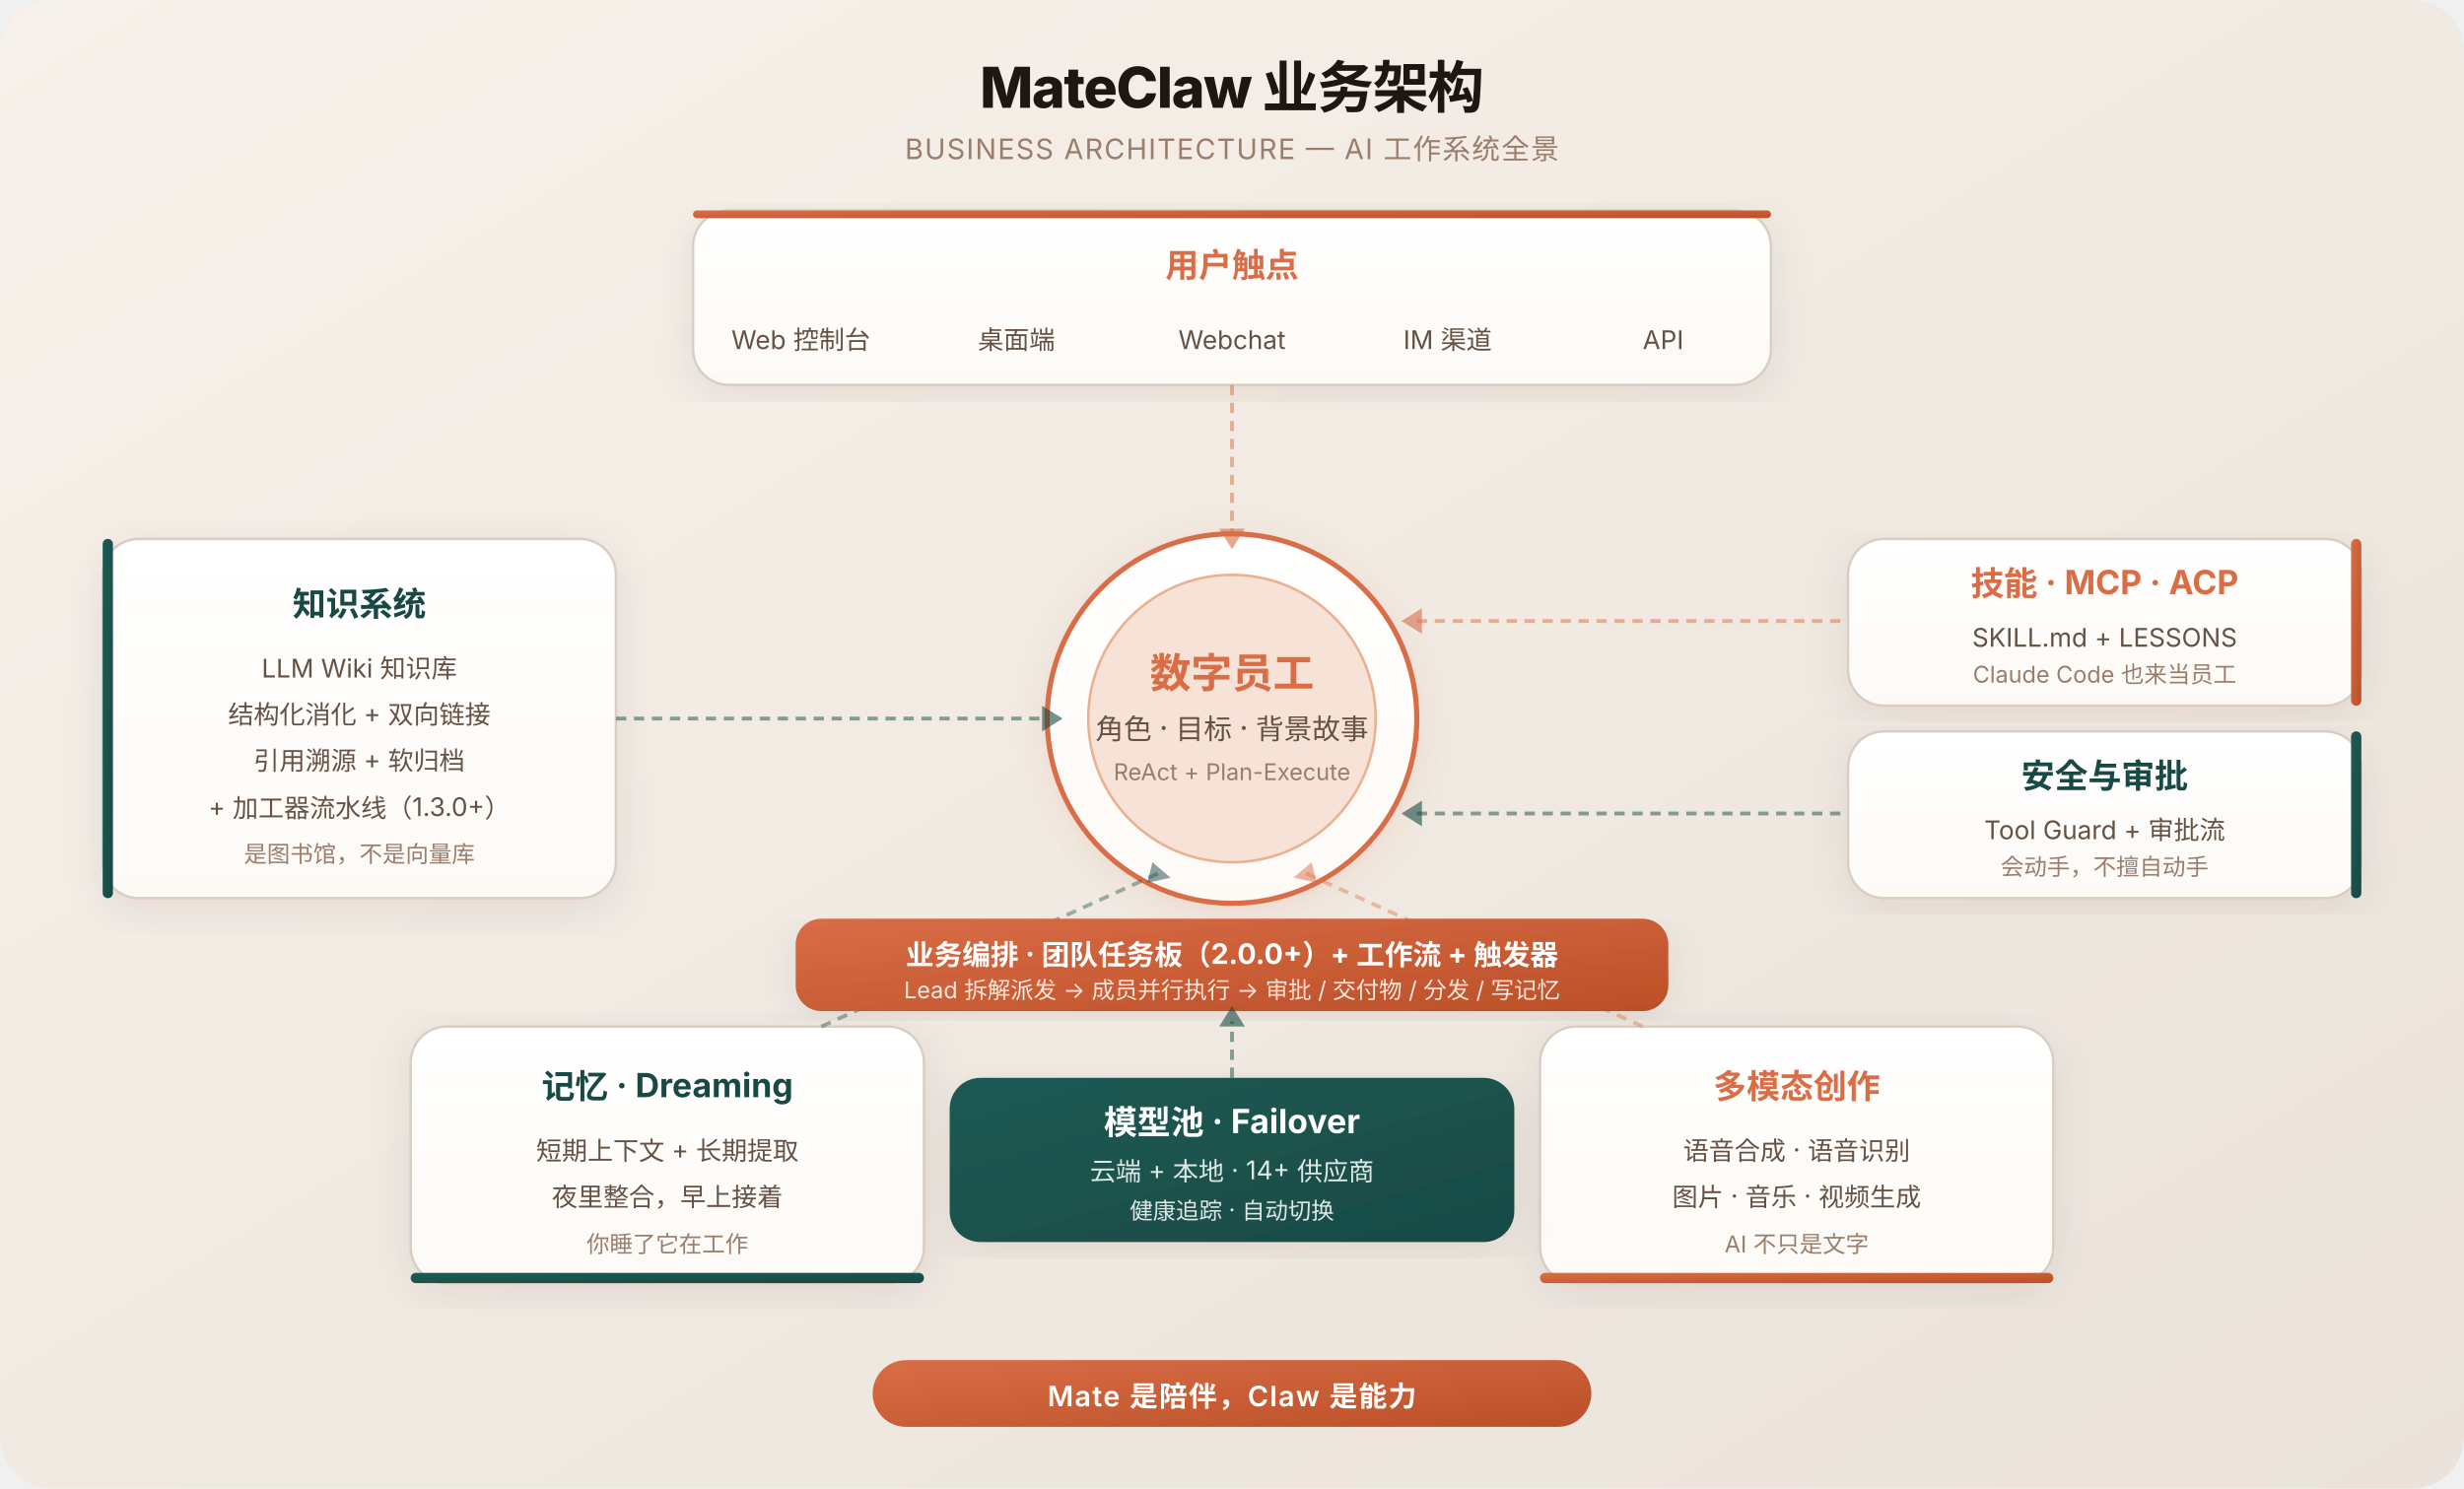
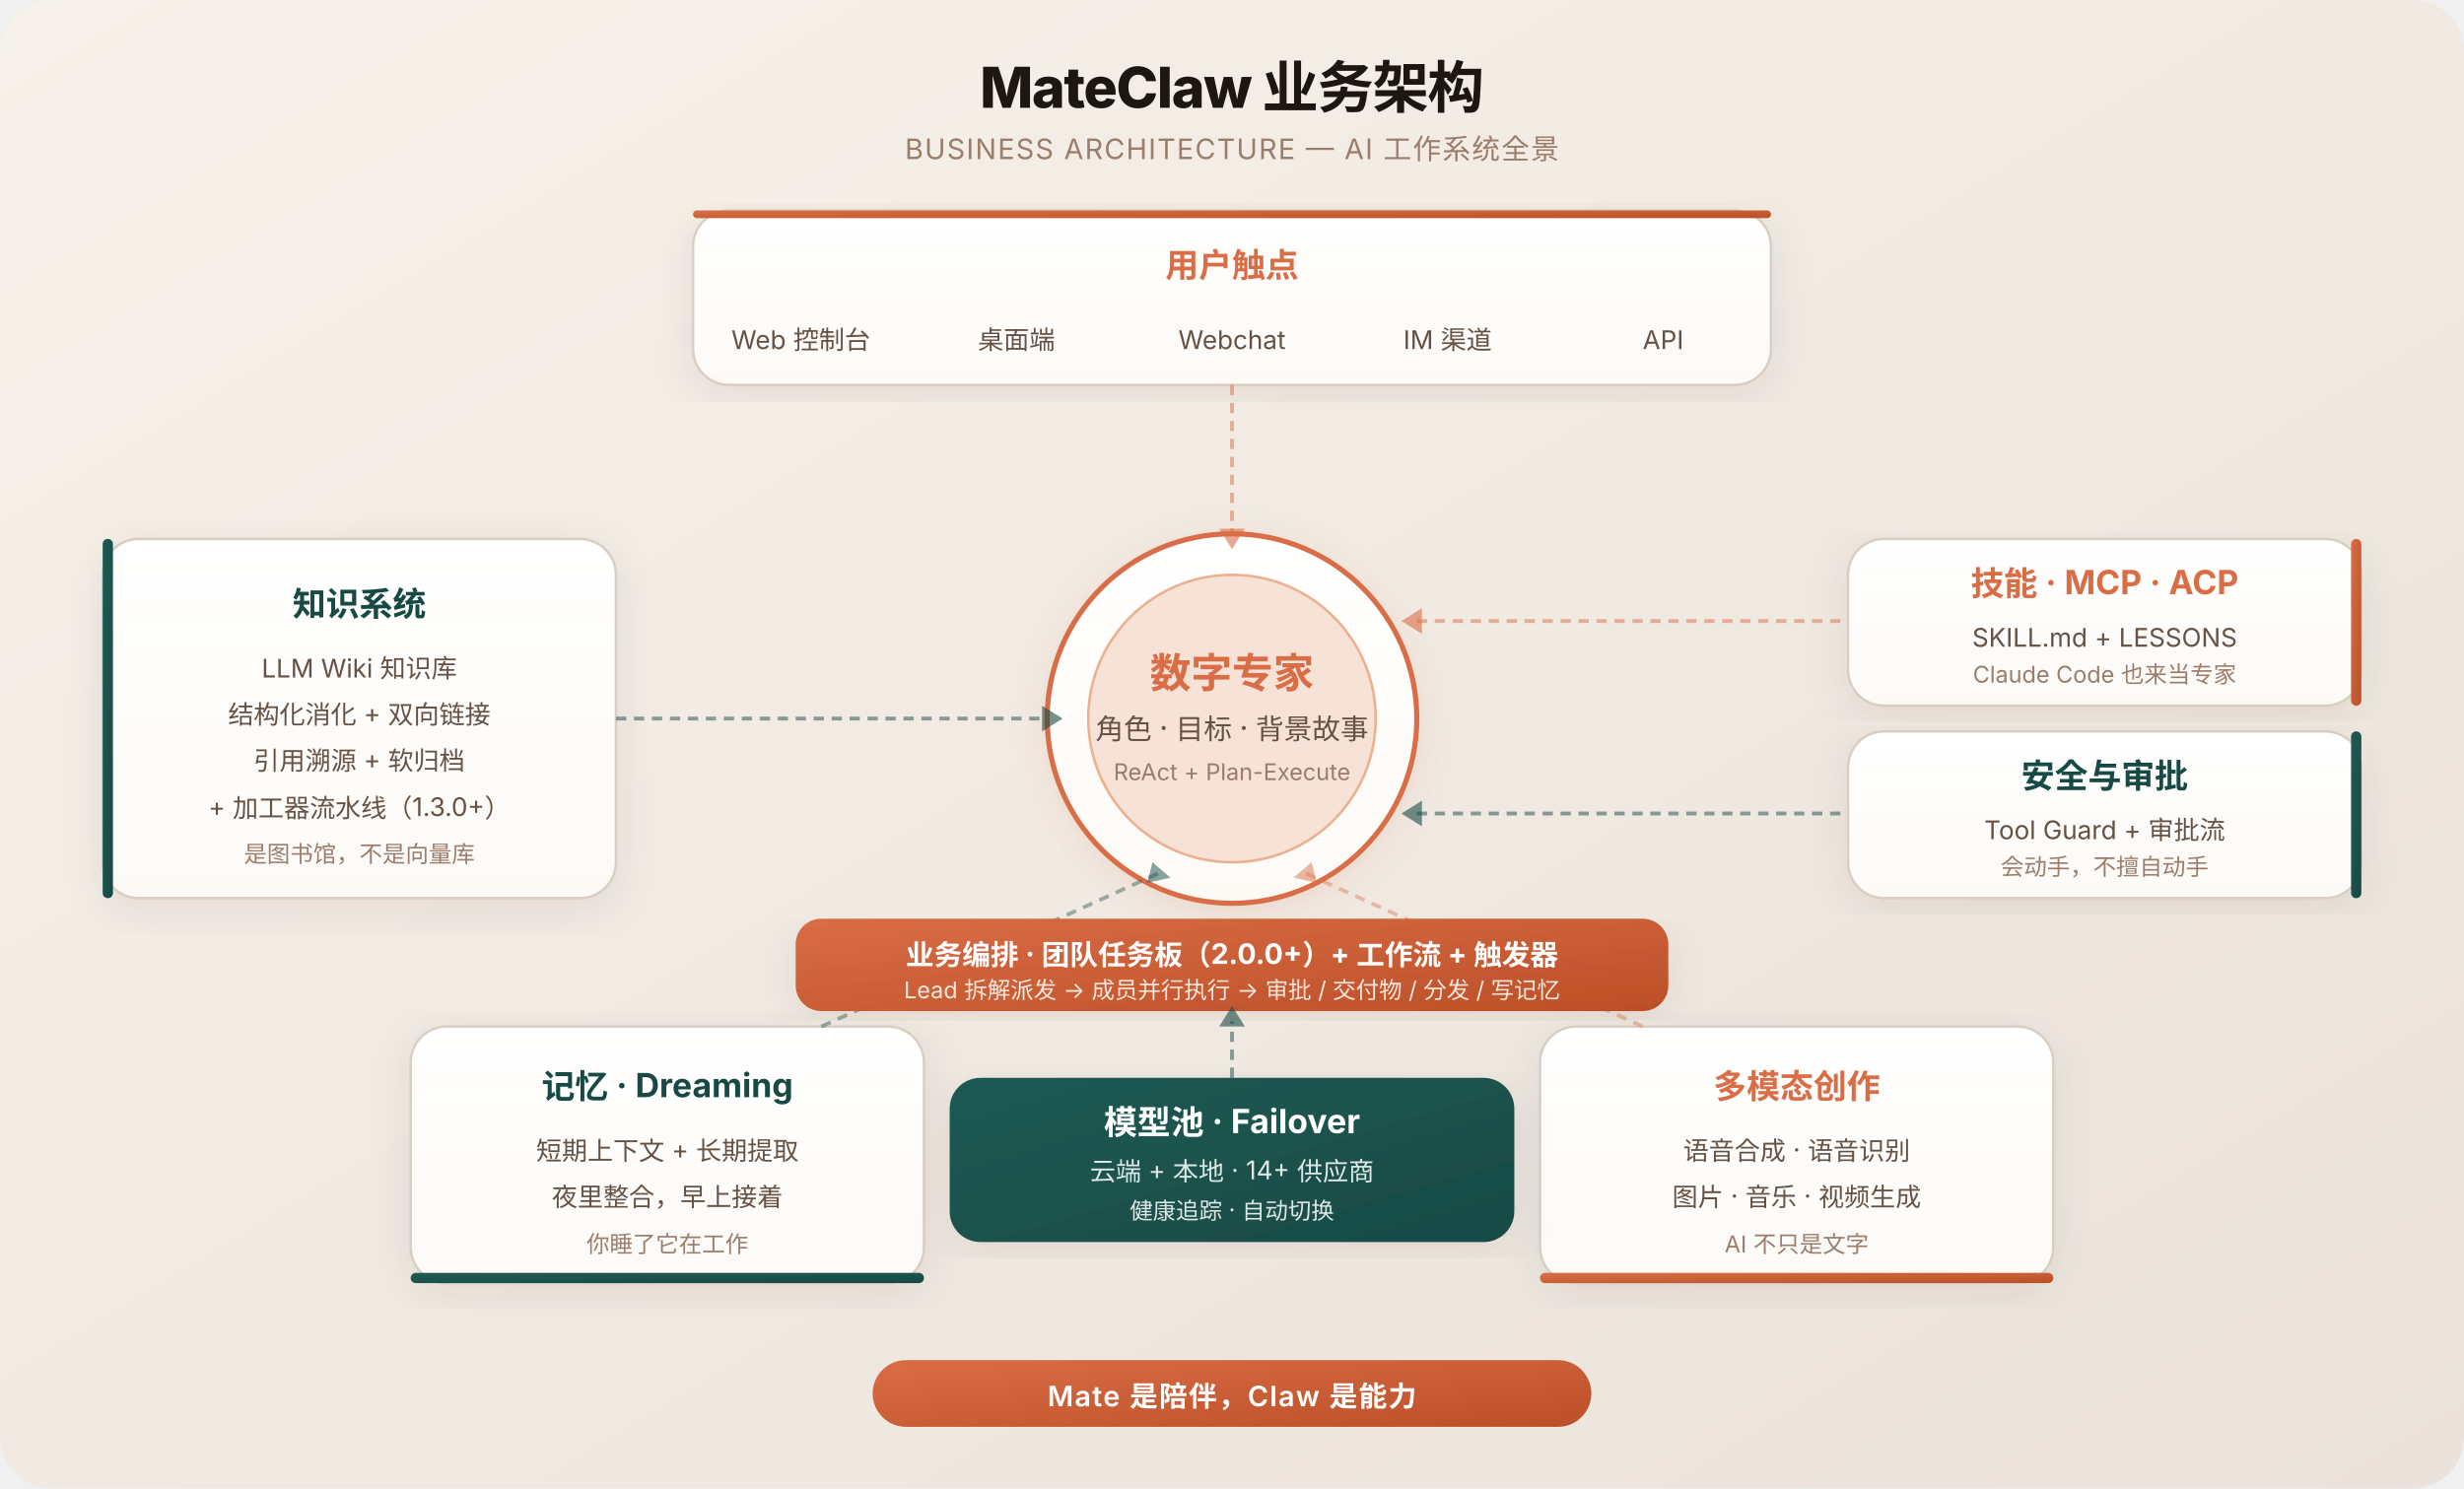
<svg xmlns="http://www.w3.org/2000/svg" viewBox="0 0 960 580" font-family="'Inter','PingFang SC','Microsoft YaHei',sans-serif">
  <defs>
    <linearGradient id="bg" x1="0" y1="0" x2="1" y2="1">
      <stop offset="0%" stop-color="#f6f1ea" />
      <stop offset="100%" stop-color="#ebe3db" />
    </linearGradient>
    <linearGradient id="primary" x1="0" y1="0" x2="1" y2="1">
      <stop offset="0%" stop-color="#d96d46" />
      <stop offset="100%" stop-color="#bb4f27" />
    </linearGradient>
    <linearGradient id="accent" x1="0" y1="0" x2="1" y2="1">
      <stop offset="0%" stop-color="#1e5a54" />
      <stop offset="100%" stop-color="#184a45" />
    </linearGradient>
    <linearGradient id="warm" x1="0" y1="0" x2="0" y2="1">
      <stop offset="0%" stop-color="#ffffff" />
      <stop offset="100%" stop-color="#fdfaf6" />
    </linearGradient>
    <filter id="shadow">
      <feDropShadow dx="0" dy="4" stdDeviation="8" flood-color="#3a2013" flood-opacity="0.08" />
    </filter>
    <filter id="glow">
      <feDropShadow dx="0" dy="2" stdDeviation="6" flood-color="#d96d46" flood-opacity="0.15" />
    </filter>
  </defs>
  <rect width="960" height="580" rx="20" fill="url(#bg)" />
  <text x="480" y="42" text-anchor="middle" font-size="22" font-weight="800" fill="#1d1612" letter-spacing="-0.5">MateClaw 业务架构</text>
  <text x="480" y="62" text-anchor="middle" font-size="11" fill="#9b7d6c" letter-spacing="0.5">BUSINESS ARCHITECTURE — AI 工作系统全景</text>
  <circle cx="480" cy="280" r="72" fill="url(#warm)" stroke="#d96d46" stroke-width="2" filter="url(#glow)" />
  <circle cx="480" cy="280" r="56" fill="#f6e2d7" stroke="#ebb08f" stroke-width="1" />
-   <text x="480" y="268" text-anchor="middle" font-size="16" font-weight="800" fill="#d96d46">数字员工</text>
+   <text x="480" y="268" text-anchor="middle" font-size="16" font-weight="800" fill="#d96d46">数字专家</text>
  <text x="480" y="288" text-anchor="middle" font-size="11" font-weight="500" fill="#665245">角色 · 目标 · 背景故事</text>
  <text x="480" y="304" text-anchor="middle" font-size="9" fill="#9b7d6c">ReAct + Plan-Execute</text>
  <rect x="270" y="82" width="420" height="68" rx="14" fill="url(#warm)" stroke="#d9cec2" stroke-width="1" filter="url(#shadow)" />
  <rect x="270" y="82" width="420" height="3" rx="1.5" fill="url(#primary)" />
  <text x="480" y="108" text-anchor="middle" font-size="13" font-weight="700" fill="#d96d46">用户触点</text>
  <text x="312" y="136" text-anchor="middle" font-size="10" fill="#665245">Web 控制台</text>
  <text x="396" y="136" text-anchor="middle" font-size="10" fill="#665245">桌面端</text>
  <text x="480" y="136" text-anchor="middle" font-size="10" fill="#665245">Webchat</text>
  <text x="564" y="136" text-anchor="middle" font-size="10" fill="#665245">IM 渠道</text>
  <text x="648" y="136" text-anchor="middle" font-size="10" fill="#665245">API</text>
  <line x1="480" y1="150" x2="480" y2="208" stroke="#d96d46" stroke-width="1.5" stroke-dasharray="4,3" opacity="0.5" />
  <polygon points="475,206 480,214 485,206" fill="#d96d46" opacity="0.6" />
  <rect x="40" y="210" width="200" height="140" rx="14" fill="url(#warm)" stroke="#d9cec2" stroke-width="1" filter="url(#shadow)" />
  <rect x="40" y="210" width="4" height="140" rx="2" fill="url(#accent)" />
  <text x="140" y="240" text-anchor="middle" font-size="13" font-weight="700" fill="#184a45">知识系统</text>
  <text x="140" y="264" text-anchor="middle" font-size="10" fill="#665245">LLM Wiki 知识库</text>
  <text x="140" y="282" text-anchor="middle" font-size="10" fill="#665245">结构化消化 + 双向链接</text>
  <text x="140" y="300" text-anchor="middle" font-size="10" fill="#665245">引用溯源 + 软归档</text>
  <text x="140" y="318" text-anchor="middle" font-size="10" fill="#665245">+ 加工器流水线（1.3.0+）</text>
  <text x="140" y="336" text-anchor="middle" font-size="9" fill="#9b7d6c">是图书馆，不是向量库</text>
  <line x1="240" y1="280" x2="408" y2="280" stroke="#184a45" stroke-width="1.5" stroke-dasharray="4,3" opacity="0.5" />
  <polygon points="406,275 414,280 406,285" fill="#184a45" opacity="0.6" />
  <rect x="720" y="210" width="200" height="65" rx="14" fill="url(#warm)" stroke="#d9cec2" stroke-width="1" filter="url(#shadow)" />
  <rect x="916" y="210" width="4" height="65" rx="2" fill="url(#primary)" />
  <text x="820" y="232" text-anchor="middle" font-size="13" font-weight="700" fill="#d96d46">技能 · MCP · ACP</text>
  <text x="820" y="252" text-anchor="middle" font-size="10" fill="#665245">SKILL.md + LESSONS</text>
-   <text x="820" y="266" text-anchor="middle" font-size="9" fill="#9b7d6c">Claude Code 也来当员工</text>
+   <text x="820" y="266" text-anchor="middle" font-size="9" fill="#9b7d6c">Claude Code 也来当专家</text>
  <line x1="552" y1="242" x2="720" y2="242" stroke="#d96d46" stroke-width="1.5" stroke-dasharray="4,3" opacity="0.5" />
  <polygon points="554,237 546,242 554,247" fill="#d96d46" opacity="0.6" />
  <rect x="720" y="285" width="200" height="65" rx="14" fill="url(#warm)" stroke="#d9cec2" stroke-width="1" filter="url(#shadow)" />
  <rect x="916" y="285" width="4" height="65" rx="2" fill="url(#accent)" />
  <text x="820" y="307" text-anchor="middle" font-size="13" font-weight="700" fill="#184a45">安全与审批</text>
  <text x="820" y="327" text-anchor="middle" font-size="10" fill="#665245">Tool Guard + 审批流</text>
  <text x="820" y="341" text-anchor="middle" font-size="9" fill="#9b7d6c">会动手，不擅自动手</text>
  <line x1="552" y1="317" x2="720" y2="317" stroke="#184a45" stroke-width="1.5" stroke-dasharray="4,3" opacity="0.5" />
  <polygon points="554,312 546,317 554,322" fill="#184a45" opacity="0.6" />
  <rect x="160" y="400" width="200" height="100" rx="14" fill="url(#warm)" stroke="#d9cec2" stroke-width="1" filter="url(#shadow)" />
  <rect x="160" y="496" width="200" height="4" rx="2" fill="url(#accent)" />
  <text x="260" y="428" text-anchor="middle" font-size="13" font-weight="700" fill="#184a45">记忆 · Dreaming</text>
  <text x="260" y="452" text-anchor="middle" font-size="10" fill="#665245">短期上下文 + 长期提取</text>
  <text x="260" y="470" text-anchor="middle" font-size="10" fill="#665245">夜里整合，早上接着</text>
  <text x="260" y="488" text-anchor="middle" font-size="9" fill="#9b7d6c">你睡了它在工作</text>
  <line x1="320" y1="400" x2="452" y2="340" stroke="#184a45" stroke-width="1.5" stroke-dasharray="4,3" opacity="0.4" />
  <polygon points="449,336 456,342 447,344" fill="#184a45" opacity="0.5" />
  <rect x="600" y="400" width="200" height="100" rx="14" fill="url(#warm)" stroke="#d9cec2" stroke-width="1" filter="url(#shadow)" />
  <rect x="600" y="496" width="200" height="4" rx="2" fill="url(#primary)" />
  <text x="700" y="428" text-anchor="middle" font-size="13" font-weight="700" fill="#d96d46">多模态创作</text>
  <text x="700" y="452" text-anchor="middle" font-size="10" fill="#665245">语音合成 · 语音识别</text>
  <text x="700" y="470" text-anchor="middle" font-size="10" fill="#665245">图片 · 音乐 · 视频生成</text>
  <text x="700" y="488" text-anchor="middle" font-size="9" fill="#9b7d6c">AI 不只是文字</text>
  <line x1="640" y1="400" x2="508" y2="340" stroke="#d96d46" stroke-width="1.5" stroke-dasharray="4,3" opacity="0.4" />
  <polygon points="513,344 504,342 511,336" fill="#d96d46" opacity="0.5" />
  <rect x="310" y="358" width="340" height="36" rx="10" fill="url(#primary)" filter="url(#shadow)" />
  <text x="480" y="376" text-anchor="middle" font-size="11" font-weight="700" fill="#ffffff">业务编排 · 团队任务板（2.0.0+）+ 工作流 + 触发器</text>
  <text x="480" y="389" text-anchor="middle" font-size="9" fill="#fde7dd">Lead 拆解派发 → 成员并行执行 → 审批 / 交付物 / 分发 / 写记忆</text>
  <rect x="370" y="420" width="220" height="64" rx="12" fill="url(#accent)" filter="url(#shadow)" />
  <text x="480" y="442" text-anchor="middle" font-size="13" font-weight="700" fill="#ffffff">模型池 · Failover</text>
  <text x="480" y="460" text-anchor="middle" font-size="10" fill="#dce8e4">云端 + 本地 · 14+ 供应商</text>
  <text x="480" y="475" text-anchor="middle" font-size="9" fill="#dce8e4">健康追踪 · 自动切换</text>
  <line x1="480" y1="420" x2="480" y2="398" stroke="#184a45" stroke-width="1.5" stroke-dasharray="4,3" opacity="0.5" />
  <polygon points="475,400 480,392 485,400" fill="#184a45" opacity="0.6" />
  <rect x="340" y="530" width="280" height="26" rx="13" fill="url(#primary)" />
  <text x="480" y="548" text-anchor="middle" font-size="11" font-weight="600" fill="#fff" letter-spacing="0.5">Mate 是陪伴，Claw 是能力</text>
</svg>
